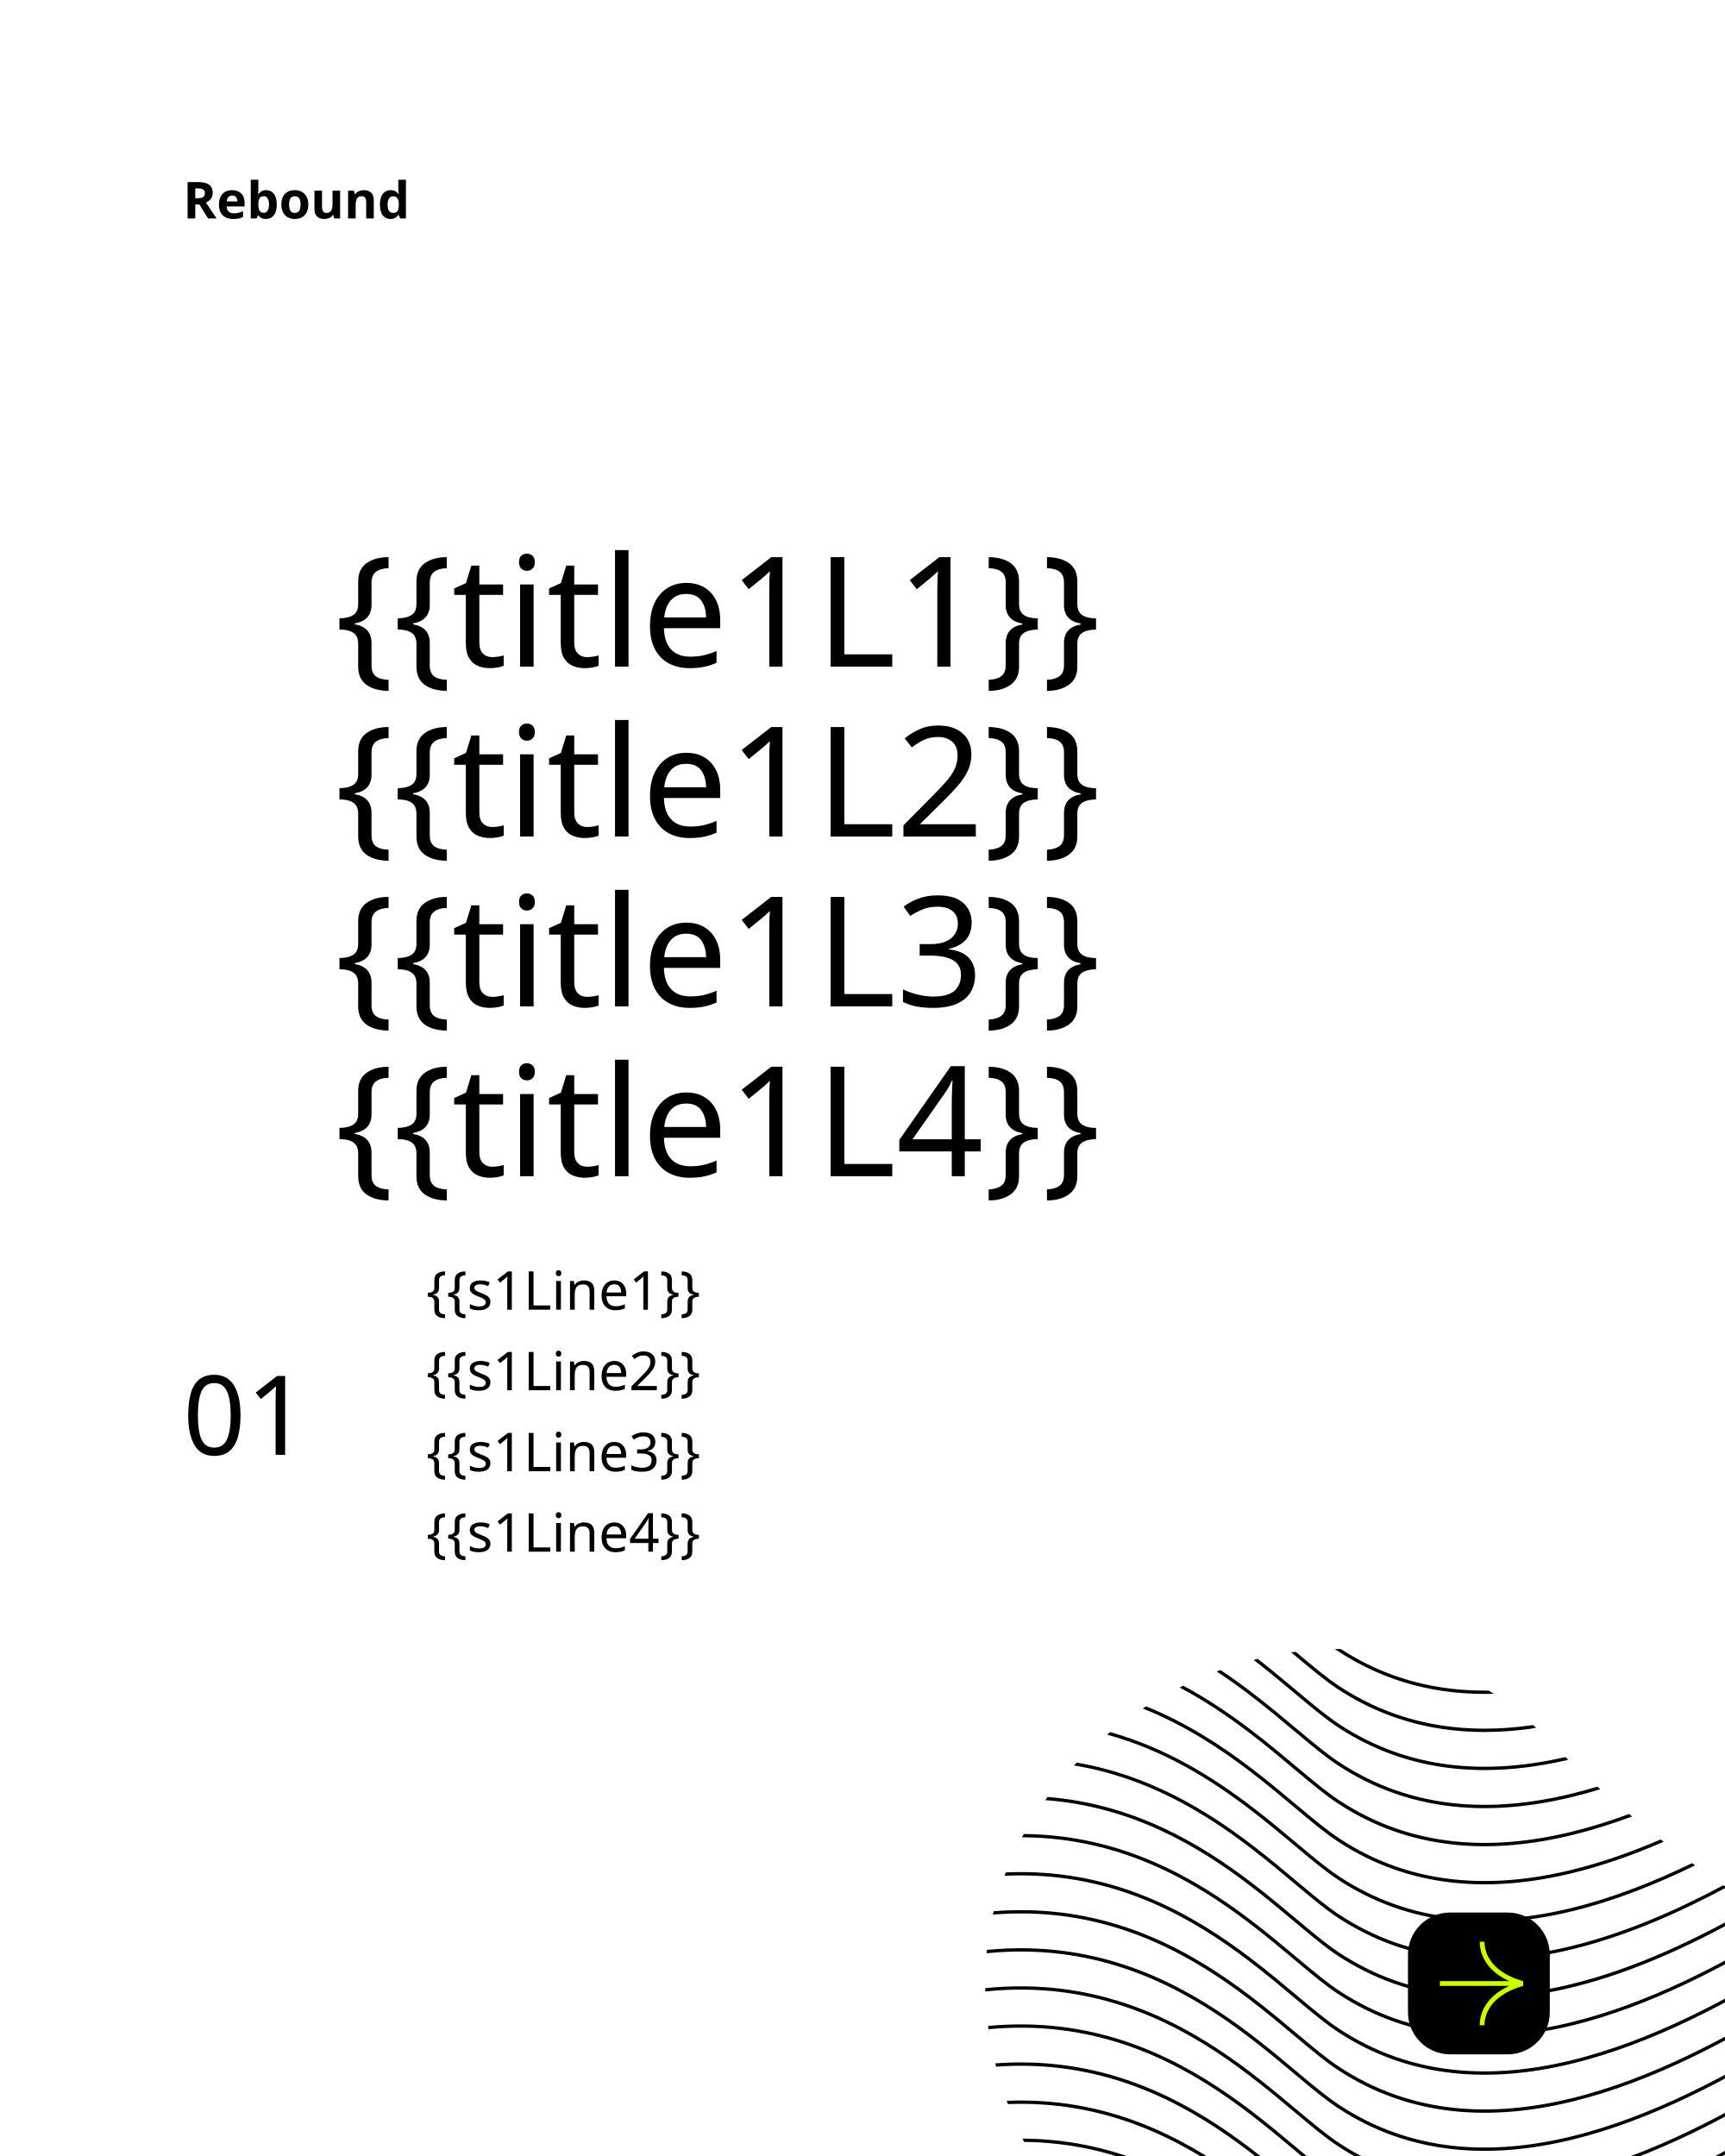
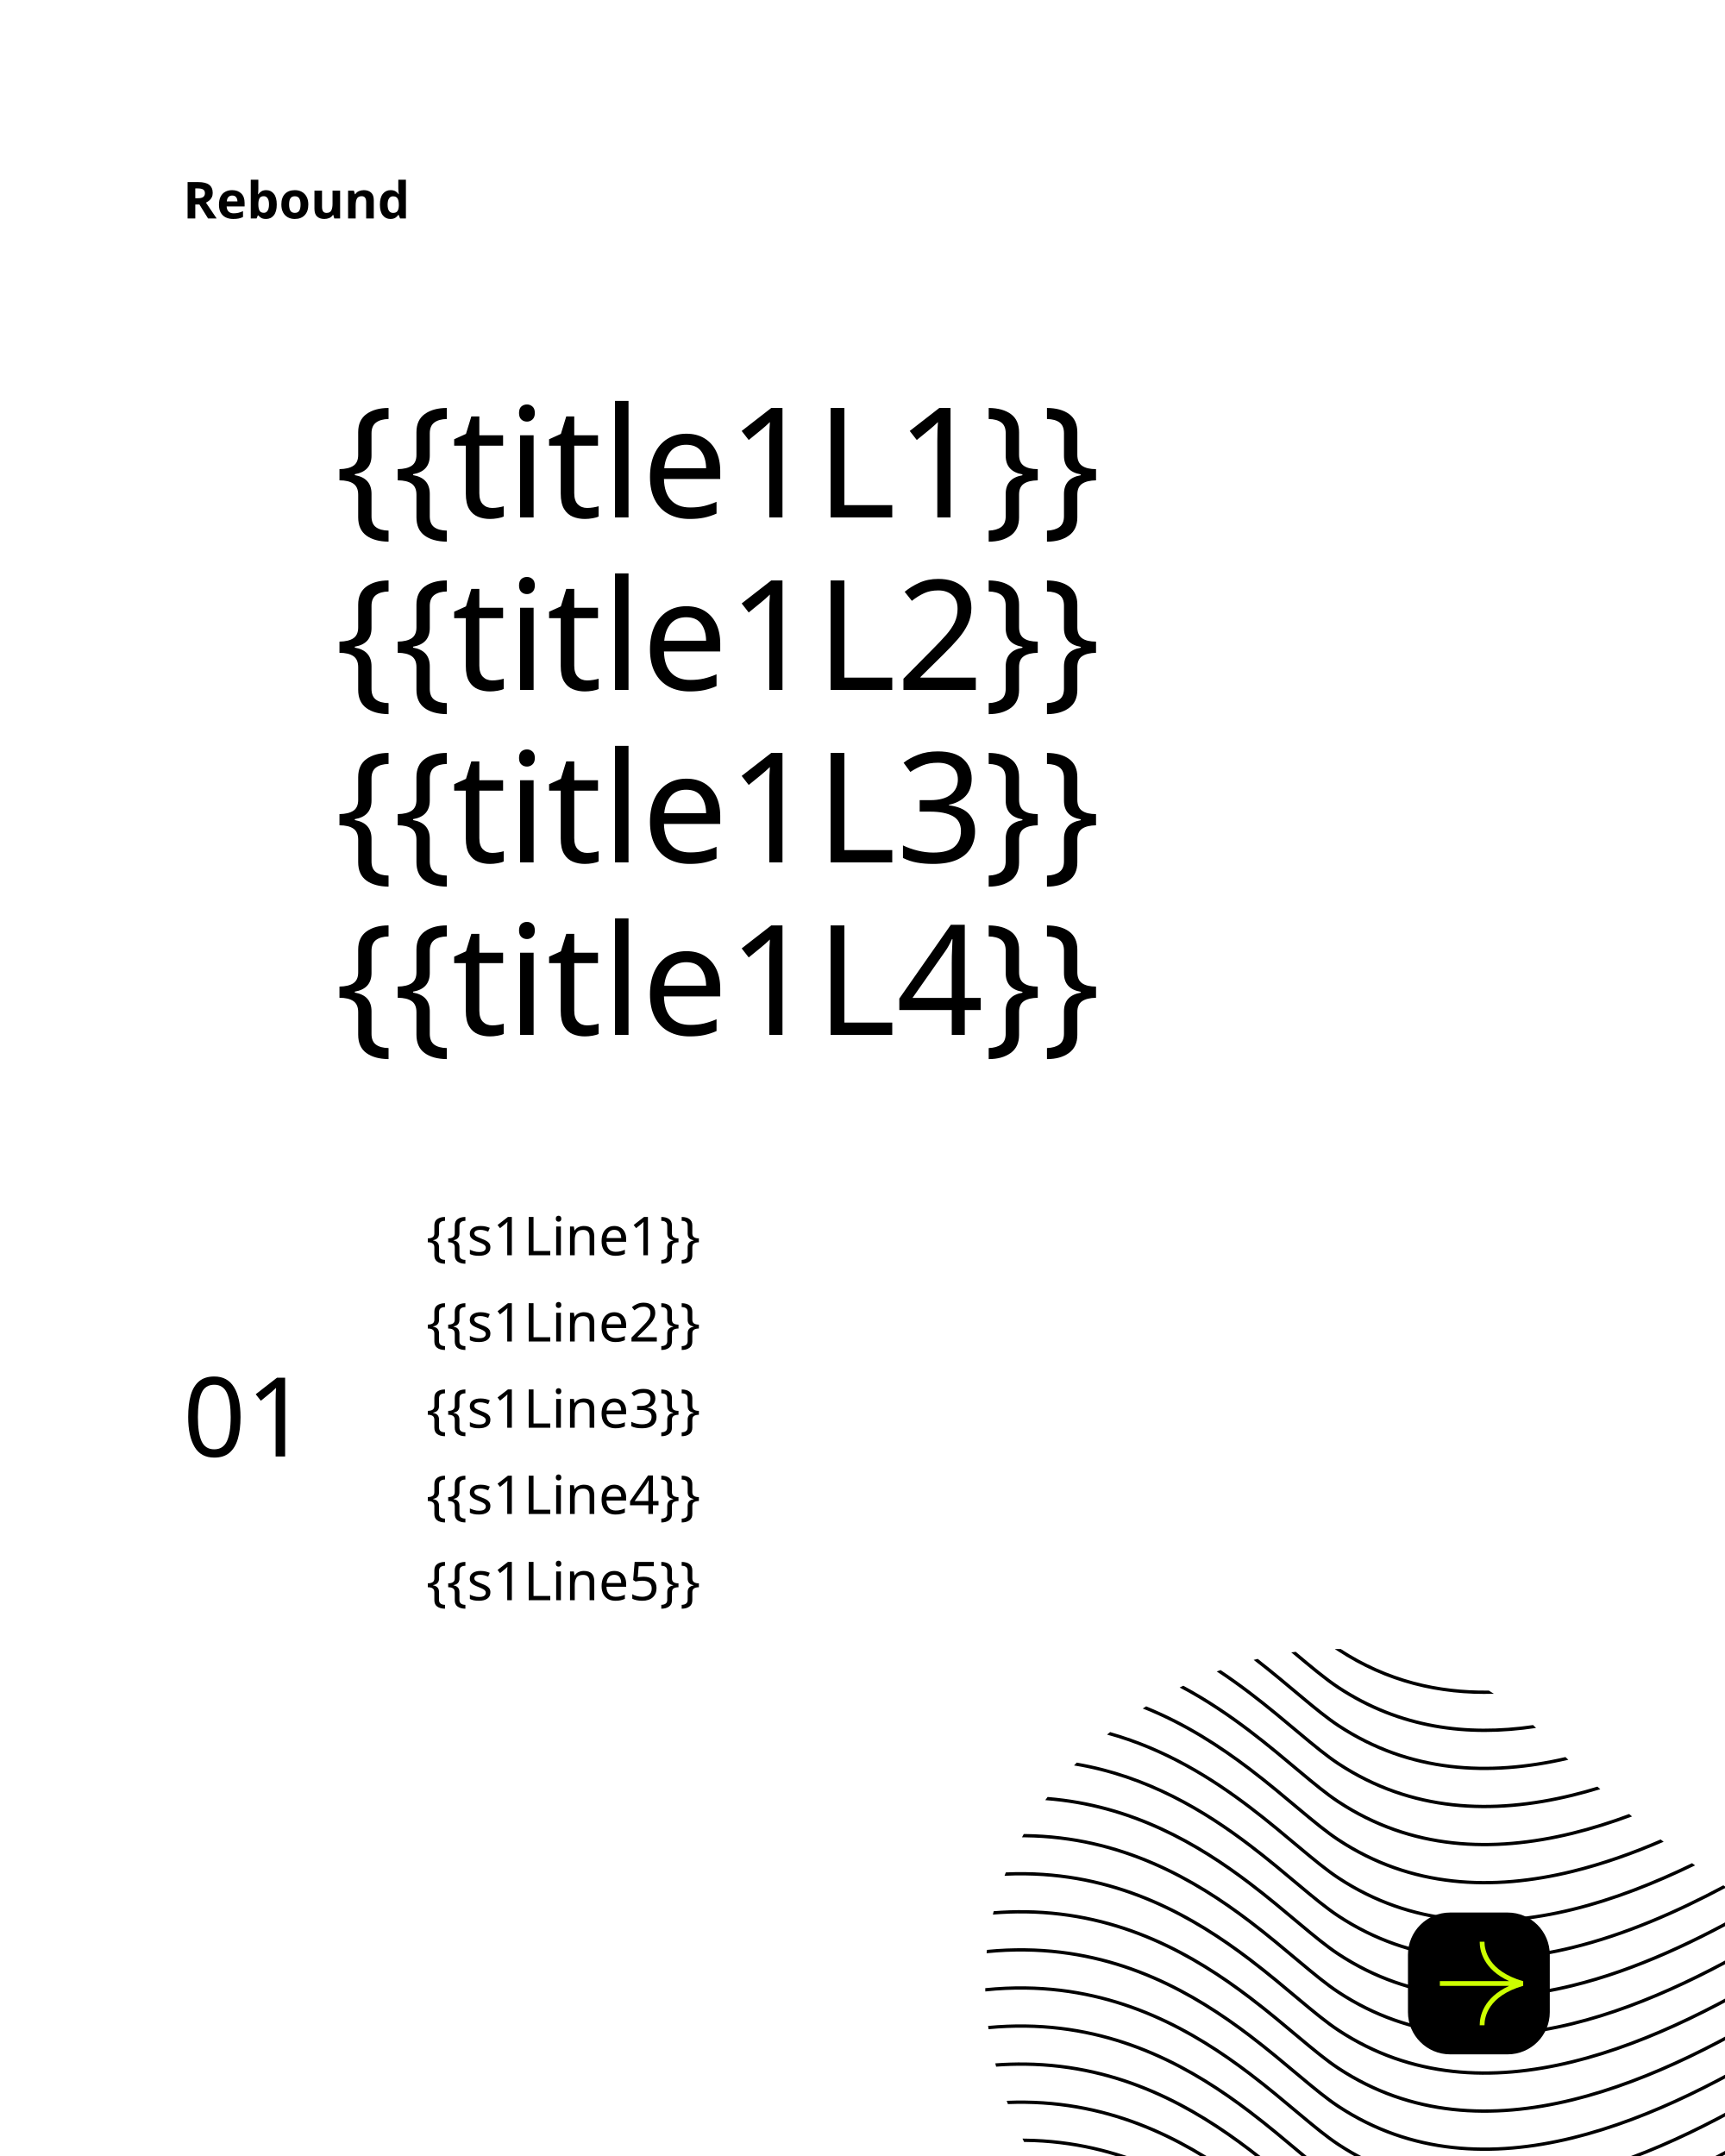
<svg xmlns="http://www.w3.org/2000/svg" viewBox="0 0 900 1125">
  <defs>
    <style>
      @font-face {
        font-family: 'Poppins';
        src: url('fonts/Poppins-Regular.ttf') format('truetype');
        font-weight: normal; /* 400 */
        font-style: normal;
      }
      @font-face {
        font-family: 'Poppins';
        src: url('fonts/Poppins-Bold.ttf') format('truetype');
        font-weight: bold; /* 700 */
        font-style: normal;
      }

      .cls-1 {
        font-size: 80px;
        font-family: 'Poppins', sans-serif;
      }

      .cls-2 {
        font-size: 57.6px;
        font-family: 'Poppins', sans-serif;
      }

      .cls-3 {
        font-size: 28px;
        font-family: 'Poppins', sans-serif;
      }

      .cls-4 {
        fill: #fff;
      }

      .cls-5 {
        fill: none;
      }

      .cls-6 {
        clip-path: url(#clippath-1);
      }

      .cls-7 {
        fill: #cf0;
      }

      .cls-8 {
        font-family: 'Poppins', sans-serif;
        font-size: 26.6px;
        font-weight: bold; /* Usa la versión Bold de Poppins */
      }

      .cls-9 {
        fill-rule: evenodd;
      }

      .cls-10 {
        clip-path: url(#clippath);
      }
    </style>
    <clipPath id="clippath">
      <rect class="cls-5" x="514.03" y="860.45" width="385.97" height="264.55" />
    </clipPath>
    <clipPath id="clippath-1">
      <rect class="cls-5" x="751.22" y="1013.21" width="43.5" height="43.5" />
    </clipPath>
  </defs>
  <g id="BACKGROUND">
    <rect class="cls-4" width="900" height="1125" />
  </g>
  <g id="TEXTO">
-     {% if title1L1 %}<text class="cls-1" transform="translate(174.88 347.85)">
+     {% if title1L1 %}<text class="cls-1" transform="translate(174.88 270.00)">
      <tspan x="0" y="0">{{title1L1}}</tspan>
    </text>{% endif %}
    <g>
-       {% if s1Line1 %}<text class="cls-3" transform="translate(222.42 683.41)">
+       {% if s1Line1 %}<text class="cls-3" transform="translate(222.42 655.00)">
        <tspan x="0" y="0">{{s1Line1}}</tspan>
      </text>{% endif %}
-       {% if s1Line2 %}<text class="cls-3" transform="translate(222.42 725.43)">
+       {% if s1Line2 %}<text class="cls-3" transform="translate(222.42 700.00)">
        <tspan x="0" y="0">{{s1Line2}}</tspan>
      </text>{% endif %}
-       {% if s1Line3 %}<text class="cls-3" transform="translate(222.42 767.68)">
+       {% if s1Line3 %}<text class="cls-3" transform="translate(222.42 745.00)">
        <tspan x="0" y="0">{{s1Line3}}</tspan>
      </text>{% endif %}
-       {% if s1Line4 %}<text class="cls-3" transform="translate(222.42 809.68)">
+       {% if s1Line4 %}<text class="cls-3" transform="translate(222.42 790.00)">
        <tspan x="0" y="0">{{s1Line4}}</tspan>
+       </text>{% endif %}
+       {% if s1Line5 %}<text class="cls-3" transform="translate(222.42 835.00)">
+         <tspan x="0" y="0">{{s1Line5}}</tspan>
      </text>{% endif %}
    </g>
    <text class="cls-8" transform="translate(95.48 114)">
      <tspan x="0" y="0">Rebound</tspan>
    </text>
-     <text class="cls-2" transform="translate(95.36 759.12)">
+     <text class="cls-2" transform="translate(95.36 760.00)">
      <tspan x="0" y="0">01</tspan>
    </text>
-     {% if title1L2 %}<text class="cls-1" transform="translate(174.88 436.49)">
+     {% if title1L2 %}<text class="cls-1" transform="translate(174.88 360.00)">
      <tspan x="0" y="0">{{title1L2}}</tspan>
    </text>{% endif %}
-     {% if title1L3 %}<text class="cls-1" transform="translate(174.88 525.12)">
+     {% if title1L3 %}<text class="cls-1" transform="translate(174.88 450.00)">
      <tspan x="0" y="0">{{title1L3}}</tspan>
    </text>{% endif %}
-     {% if title1L4 %}<text class="cls-1" transform="translate(174.88 613.75)">
+     {% if title1L4 %}<text class="cls-1" transform="translate(174.88 540.00)">
      <tspan x="0" y="0">{{title1L4}}</tspan>
    </text>{% endif %}
  </g>
  <g id="MISC">
    <g class="cls-10">
      <path class="cls-9" d="M696.41,860.46c.44.3.88.6,1.32.89,25.79,17.02,53.54,23.3,81.68,22.47-.87-.57-1.75-1.13-2.63-1.68-26.6.37-52.8-5.81-77.24-21.68-1.04,0-2.08,0-3.12,0ZM676.02,861.91c-.77.1-1.54.21-2.32.32,9.19,7.7,17.14,14.44,24.04,18.99,32.49,21.44,68.09,25.84,103.67,20.44l-.27-.27c-.25-.24-.5-.49-.75-.74l-.54-.52c-34.74,5.03-69.44.55-101.15-20.37-6.55-4.32-14.06-10.63-22.68-17.86ZM656.22,865.61l-.75.18c-.32.08-.64.16-.96.24l-.43.11c17.98,13.9,32.27,27.42,43.66,34.94,37.63,24.82,79.41,26.81,120.52,17.18-.5-.48-1-.95-1.5-1.43-40.3,9.23-81.2,7.12-118.06-17.2-11.14-7.35-25.05-20.45-42.48-34.03ZM636.84,871.44l-.44.16c-.31.11-.63.23-.94.34l-.65.24c5.87,3.86,11.41,7.85,16.65,11.83,19.22,14.6,34.34,29.07,46.28,36.95,38.32,25.28,80.95,26.88,122.79,16.64,4.82-1.18,9.63-2.52,14.42-3.99l-.79-.7-.73-.65c-4.42,1.34-8.87,2.57-13.32,3.65-41.37,10.12-83.53,8.59-121.42-16.4-11.92-7.86-27.01-22.31-46.19-36.88-4.95-3.76-10.17-7.53-15.67-11.19ZM617.39,879.61l-.39.19c-.3.15-.6.29-.9.44l-.63.31c13.37,7.07,25.31,15.22,35.98,23.33,19.22,14.6,34.34,29.07,46.28,36.95,38.32,25.28,80.95,26.87,122.79,16.64,10.4-2.55,20.76-5.82,30.99-9.65l-.69-.57-.85-.71c-9.87,3.65-19.84,6.79-29.86,9.24-41.37,10.12-83.53,8.59-121.42-16.4-11.92-7.86-27.01-22.31-46.19-36.88-10.45-7.94-22.11-15.91-35.11-22.89ZM598.02,890.36l-.36.23c-.28.18-.57.36-.85.54l-.59.38c21.44,8.52,39.69,20.43,55.24,32.25,19.22,14.6,34.34,29.07,46.28,36.95,38.32,25.28,80.95,26.87,122.79,16.64,16.03-3.92,31.95-9.58,47.46-16.31-.52-.4-1.04-.81-1.56-1.22-15.14,6.52-30.67,12.01-46.31,15.84-41.37,10.12-83.53,8.59-121.42-16.4-11.92-7.86-27.01-22.31-46.19-36.88-15.39-11.69-33.4-23.46-54.49-32.01ZM579.23,903.78l-.42.34c-.26.21-.52.43-.78.64l-.44.37c29.71,8.14,54,23.39,73.88,38.5,19.22,14.6,34.34,29.07,46.28,36.95,38.32,25.28,80.95,26.88,122.79,16.64,21.74-5.32,43.27-13.83,63.86-23.86-.53-.38-1.06-.77-1.59-1.16-20.23,9.8-41.35,18.12-62.69,23.34-41.37,10.12-83.53,8.59-121.42-16.4-11.92-7.86-27.01-22.31-46.19-36.88-19.77-15.02-43.87-30.17-73.28-38.46ZM561.81,919.7l-.11.12c-.23.24-.47.49-.7.73l-.64.67c37.71,6.21,67.5,24.34,91.09,42.27,19.22,14.6,34.34,29.07,46.28,36.95,38.32,25.28,80.95,26.88,122.79,16.64,27.57-6.75,54.81-18.63,80.22-32.23l-1.05-.71-.57-.39c-25.06,13.36-51.87,25.01-79.01,31.65-41.37,10.12-83.53,8.59-121.42-16.4-11.92-7.86-27.01-22.31-46.19-36.88-23.55-17.89-53.23-35.96-90.7-42.4ZM546.58,937.66l-.51.68c-.2.27-.4.54-.6.82l-.11.15c44.91,3.32,79.45,23.82,106.08,44.05,19.22,14.6,34.34,29.07,46.28,36.95,38.32,25.28,80.95,26.87,122.79,16.64,33.58-8.22,66.66-24.06,96.56-41.34l-.36-.23-1.29-.83c-29.56,17.03-62.19,32.6-95.33,40.7-41.37,10.12-83.53,8.59-121.42-16.4-11.92-7.86-27.01-22.31-46.19-36.88-26.65-20.25-61.16-40.73-105.92-44.32ZM534.15,956.98c-.32.57-.63,1.15-.94,1.73.56,0,1.12,0,1.68.01,50.07.64,87.89,22.72,116.56,44.51,19.22,14.6,34.34,29.07,46.28,36.95,38.32,25.28,80.95,26.88,122.79,16.64,39.84-9.75,78.97-30.23,112.93-51.11l-.69-.41-.99-.6c-33.64,20.63-72.3,40.8-111.66,50.43-41.37,10.12-83.53,8.59-121.42-16.4-11.92-7.86-27.01-22.31-46.19-36.88-28.92-21.97-67.09-44.22-117.59-44.86h-.76ZM524.78,977.02c-.23.59-.45,1.18-.67,1.77,3.66-.18,7.25-.24,10.79-.19,50.07.64,87.89,22.72,116.56,44.51,19.22,14.6,34.34,29.07,46.28,36.95,38.32,25.28,80.95,26.88,122.79,16.64,41.7-10.2,82.61-32.16,117.65-54.03,4-2.5,8.18-4.85,12.49-7.04-.61-.34-1.22-.68-1.82-1.02-4,2.06-7.87,4.26-11.59,6.58-34.89,21.78-75.62,43.66-117.14,53.81-41.37,10.12-83.53,8.59-121.42-16.4-11.92-7.86-27.01-22.31-46.19-36.88-28.92-21.97-67.09-44.22-117.59-44.86-3.33-.04-6.71,0-10.14.16ZM518.44,997.27l-.2.85-.21.92c5.77-.47,11.4-.66,16.87-.59,50.07.64,87.89,22.72,116.56,44.51,19.22,14.6,34.34,29.07,46.28,36.95,38.32,25.28,80.95,26.87,122.79,16.64,41.7-10.2,82.61-32.16,117.65-54.03,10.04-6.27,21.13-11.59,32.95-15.84l-.73-.41c-.29-.16-.57-.32-.86-.48l-.42-.23c-11.41,4.21-22.13,9.4-31.86,15.48-34.89,21.78-75.62,43.66-117.14,53.81-41.37,10.12-83.53,8.59-121.42-16.4-11.92-7.86-27.01-22.31-46.19-36.88-28.92-21.97-67.09-44.22-117.59-44.86-5.35-.07-10.84.11-16.48.55ZM514.94,1017.45c-.06.57-.12,1.17-.18,1.76,6.92-.69,13.63-.97,20.13-.88,50.07.64,87.89,22.72,116.56,44.5,19.22,14.6,34.34,29.07,46.28,36.95,38.32,25.28,80.95,26.87,122.79,16.64,41.7-10.2,82.61-32.16,117.65-54.03,15.93-9.94,34.51-17.51,54.49-22.22-.63-.44-1.27-.88-1.91-1.32-19.59,4.77-37.82,12.28-53.5,22.07-34.89,21.78-75.62,43.66-117.14,53.81-41.37,10.12-83.53,8.59-121.42-16.4-11.92-7.86-27.01-22.31-46.19-36.88-28.92-21.97-67.09-44.22-117.59-44.86-6.46-.08-13.11.19-19.97.86ZM514.04,1037.41c.01.59.02,1.17.04,1.74,7.16-.74,14.1-1.04,20.81-.95,50.07.64,87.89,22.72,116.56,44.51,19.22,14.6,34.34,29.07,46.28,36.95,38.32,25.28,80.95,26.88,122.79,16.64,41.7-10.2,82.61-32.16,117.65-54.03,21.31-13.3,47.38-22.35,75.16-26.01-.58-.51-1.16-1.01-1.75-1.5-27.48,3.82-53.22,12.85-74.34,26.04-34.89,21.78-75.62,43.66-117.14,53.81-41.37,10.12-83.53,8.59-121.42-16.4-11.92-7.86-27.01-22.31-46.19-36.88-28.92-21.97-67.09-44.22-117.59-44.86-6.74-.09-13.69.21-20.87.95ZM515.54,1057.13c.08.58.16,1.15.24,1.72,6.56-.62,12.93-.86,19.11-.79,50.07.64,87.89,22.72,116.56,44.51,19.22,14.6,34.34,29.07,46.28,36.95,38.32,25.28,80.95,26.88,122.79,16.64,41.7-10.2,82.61-32.16,117.65-54.03,26.03-16.25,59.14-26.14,93.84-27.63-.5-.55-1-1.1-1.52-1.65-34.48,1.71-67.33,11.64-93.24,27.81-34.89,21.78-75.62,43.66-117.14,53.81-41.37,10.12-83.53,8.6-121.42-16.4-11.92-7.86-27.01-22.31-46.19-36.88-28.92-21.97-67.09-44.22-117.59-44.86-6.26-.08-12.72.17-19.37.8ZM519.29,1076.68l.19.76.24.95c5.18-.37,10.23-.52,15.17-.46,50.07.64,87.89,22.72,116.56,44.5,19.22,14.6,34.34,29.07,46.28,36.95,38.32,25.28,80.95,26.87,122.79,16.64,41.7-10.2,82.61-32.16,117.65-54.03,29.96-18.7,69.32-28.99,109.64-27.73-.41-.59-.82-1.17-1.24-1.76-40.24-1.01-79.42,9.34-109.33,28.01-34.89,21.78-75.62,43.66-117.14,53.81-41.37,10.12-83.53,8.59-121.42-16.4-11.92-7.86-27.01-22.31-46.19-36.88-28.92-21.97-67.09-44.22-117.59-44.86-5.08-.06-10.29.09-15.62.48ZM525.24,1096.21c.2.56.41,1.14.63,1.71,3.05-.12,6.06-.15,9.02-.12,50.07.64,87.89,22.72,116.56,44.51,19.22,14.6,34.34,29.07,46.28,36.95,38.32,25.28,80.95,26.88,122.79,16.64,41.7-10.2,82.61-32.16,117.65-54.03,33.02-20.61,77.44-31,122.02-26.98-.3-.6-.62-1.21-.93-1.81-44.61-3.79-88.96,6.69-122.01,27.31-34.89,21.78-75.62,43.66-117.14,53.81-41.37,10.12-83.53,8.59-121.42-16.4-11.92-7.86-27.01-22.31-46.19-36.88-28.92-21.97-67.09-44.22-117.59-44.86-3.17-.04-6.4,0-9.67.14ZM533.48,1115.93c.27.56.55,1.15.84,1.74h.58c50.07.64,87.89,22.73,116.56,44.51,19.22,14.6,34.34,29.07,46.28,36.95,38.32,25.28,80.95,26.88,122.79,16.64,41.7-10.2,82.61-32.16,117.65-54.03,35.17-21.95,83.27-32.31,130.71-26.01-.2-.6-.4-1.21-.61-1.82-47.58-6.12-95.75,4.33-131.02,26.35-34.89,21.78-75.62,43.66-117.14,53.81-41.37,10.12-83.53,8.59-121.42-16.4-11.92-7.86-27.01-22.31-46.19-36.88-28.92-21.97-67.09-44.22-117.59-44.86-.47,0-.95-.01-1.43-.01ZM544.28,1136.18l.48.82.6,1c44.92,3.32,79.45,23.82,106.09,44.05,19.22,14.6,34.34,29.07,46.28,36.95,38.32,25.28,80.95,26.87,122.79,16.64,41.7-10.2,82.61-32.16,117.65-54.03,36.41-22.73,86.69-33.02,135.74-25.28-.09-.59-.19-1.19-.3-1.79-49.31-7.64-99.77,2.76-136.36,25.59-34.89,21.78-75.62,43.66-117.14,53.81-41.37,10.12-83.53,8.59-121.42-16.4-11.92-7.86-27.01-22.31-46.19-36.88-27.1-20.59-62.33-41.42-108.23-44.49ZM558.3,1157.57l.59.82.84,1.16c38.01,6.12,68,24.35,91.72,42.37,19.22,14.6,34.34,29.07,46.28,36.95,38.32,25.28,80.95,26.87,122.79,16.64,41.7-10.2,82.61-32.16,117.65-54.03,36.78-22.96,87.71-33.23,137.24-25.04v-.43c0-.26,0-.51,0-.77v-.55c-49.87-8.18-101.13,2.19-138.17,25.31-34.89,21.78-75.62,43.66-117.14,53.81-41.37,10.12-83.53,8.59-121.42-16.4-11.92-7.86-27.01-22.31-46.19-36.88-24.28-18.44-55.07-37.08-94.21-42.97ZM576.73,1181.26c.56.75,1.1,1.5,1.64,2.25,29.35,8.2,53.38,23.31,73.08,38.28,19.22,14.6,34.34,29.07,46.28,36.95,38.32,25.28,80.95,26.88,122.79,16.64,41.7-10.2,82.61-32.16,117.65-54.03,36.31-22.67,86.42-32.97,135.33-25.34.11-.57.21-1.13.3-1.7-49.36-7.7-99.91,2.69-136.56,25.56-34.89,21.78-75.62,43.66-117.14,53.81-41.37,10.12-83.53,8.59-121.42-16.4-11.92-7.86-27.01-22.31-46.19-36.88-20.33-15.45-45.23-31.03-75.78-39.14ZM590.77,1205.5c.32.73.62,1.45.92,2.18,23.41,8.59,43.12,21.33,59.76,33.97,19.22,14.6,34.34,29.07,46.28,36.95,38.32,25.28,80.95,26.88,122.79,16.64,41.7-10.2,82.61-32.16,117.65-54.03,34.99-21.84,82.79-32.21,130.01-26.1l.1-.26c.09-.25.18-.5.28-.75l.23-.65c-47.75-6.26-96.14,4.19-131.54,26.28-34.89,21.78-75.62,43.66-117.14,53.81-41.37,10.12-83.53,8.59-121.42-16.4-11.92-7.86-27.01-22.31-46.19-36.88-17.12-13.01-37.49-26.11-61.74-34.77ZM598.36,1228.27l.17.71c.07.29.14.57.21.86l.12.51c20.3,8.43,37.69,19.84,52.6,31.17,19.22,14.6,34.34,29.07,46.28,36.95,38.32,25.28,80.95,26.87,122.79,16.64,41.7-10.2,82.61-32.16,117.65-54.03,32.77-20.45,76.77-30.84,120.99-27.07l.36-.61c.14-.24.28-.49.42-.73l.17-.3c-44.89-4-89.6,6.48-122.86,27.24-34.89,21.78-75.62,43.66-117.14,53.81-41.37,10.12-83.53,8.59-121.42-16.4-11.92-7.86-27.01-22.31-46.19-36.88-15.31-11.63-33.21-23.34-54.15-31.87ZM991.07,1297.07c-19.72,4.78-38.06,12.31-53.82,22.14-2.7,1.69-5.44,3.37-8.21,5.06,2.57-.86,5.1-1.74,7.59-2.63l1.53-.96c13.88-8.66,29.77-15.52,46.84-20.26,2.05-1.11,4.07-2.23,6.05-3.36ZM602.42,1249.85l.09.65c.04.29.08.57.12.86l.07.51c18.66,8.24,34.79,18.92,48.76,29.52,19.22,14.6,34.34,29.07,46.28,36.95,38.32,25.28,80.95,26.87,122.79,16.64,41.7-10.2,82.61-32.16,117.65-54.03,29.4-18.35,67.85-28.6,107.41-27.79l.33-.39c.19-.23.39-.47.58-.7l.49-.6c-40.39-1.09-79.72,9.27-109.73,28-34.89,21.78-75.62,43.66-117.14,53.81-41.37,10.12-83.53,8.59-121.42-16.4-11.92-7.86-27.01-22.31-46.19-36.88-14.31-10.87-30.88-21.81-50.08-30.16ZM1027.24,1271.72c-33.28,2.16-64.89,11.96-89.98,27.63-26.76,16.71-56.96,33.47-88.32,44.96,3.2-.57,6.35-1.16,9.46-1.77,28.29-11.31,55.45-26.53,79.78-41.72,24.28-15.16,54.74-24.79,86.87-27.22.74-.62,1.47-1.25,2.19-1.88ZM604.84,1270.79l.02.22.18,1.78c17.67,8.08,33.04,18.31,46.42,28.47,19.22,14.6,34.34,29.07,46.28,36.95,27.33,18.03,56.84,24.01,86.71,22.25,1.74-.73,3.51-1.44,5.33-2.14-31.34,2.83-62.43-2.66-91.08-21.56-11.92-7.86-27.01-22.31-46.19-36.88-13.7-10.41-29.48-20.88-47.67-29.09ZM607.04,1291.67l.13,1.05.12.99c16.73,7.91,31.36,17.7,44.17,27.43,19.22,14.6,34.34,29.07,46.28,36.95,16.13,10.64,33.02,17.08,50.3,20.22l.98-.5c.38-.19.76-.39,1.14-.58l.46-.24c-17.84-2.93-35.3-9.38-51.92-20.35-11.92-7.86-27.01-22.31-46.19-36.88-13.15-9.99-28.21-20.04-45.47-28.08ZM618.82,1337.37c.46.93.93,1.86,1.42,2.77,11.46,6.43,21.83,13.6,31.21,20.73,12.73,9.67,23.66,19.28,33.06,26.96,1.39.41,2.77.77,4.12,1.1-10.07-8.02-21.99-18.7-36.13-29.45-10.07-7.65-21.26-15.33-33.69-22.12ZM610.6,1313.24c.17.73.33,1.46.51,2.19,15.15,7.56,28.53,16.59,40.35,25.57,19.22,14.6,34.34,29.07,46.28,36.95,7.02,4.63,14.19,8.47,21.48,11.59.97-.21,1.93-.44,2.88-.68-7.95-3.23-15.76-7.31-23.41-12.36-11.92-7.86-27.01-22.31-46.19-36.88-12.24-9.3-26.13-18.64-41.91-26.38Z" />
    </g>
  </g>
  <g id="ICONOS">
    <rect x="734.59" y="997.96" width="74" height="74" rx="22" ry="22" />
    <g class="cls-6">
      <path class="cls-7" d="M794.71,1033.8v2.39c-18.23,5.33-20.2,16.18-20.2,20.6h-2.49c0-4.36,1.64-14.26,15.37-20.55h-36.16v-2.49h36.16c-13.73-6.29-15.37-16.19-15.37-20.55h2.49c0,4.42,1.97,15.27,20.2,20.6Z" />
    </g>
  </g>
</svg>
